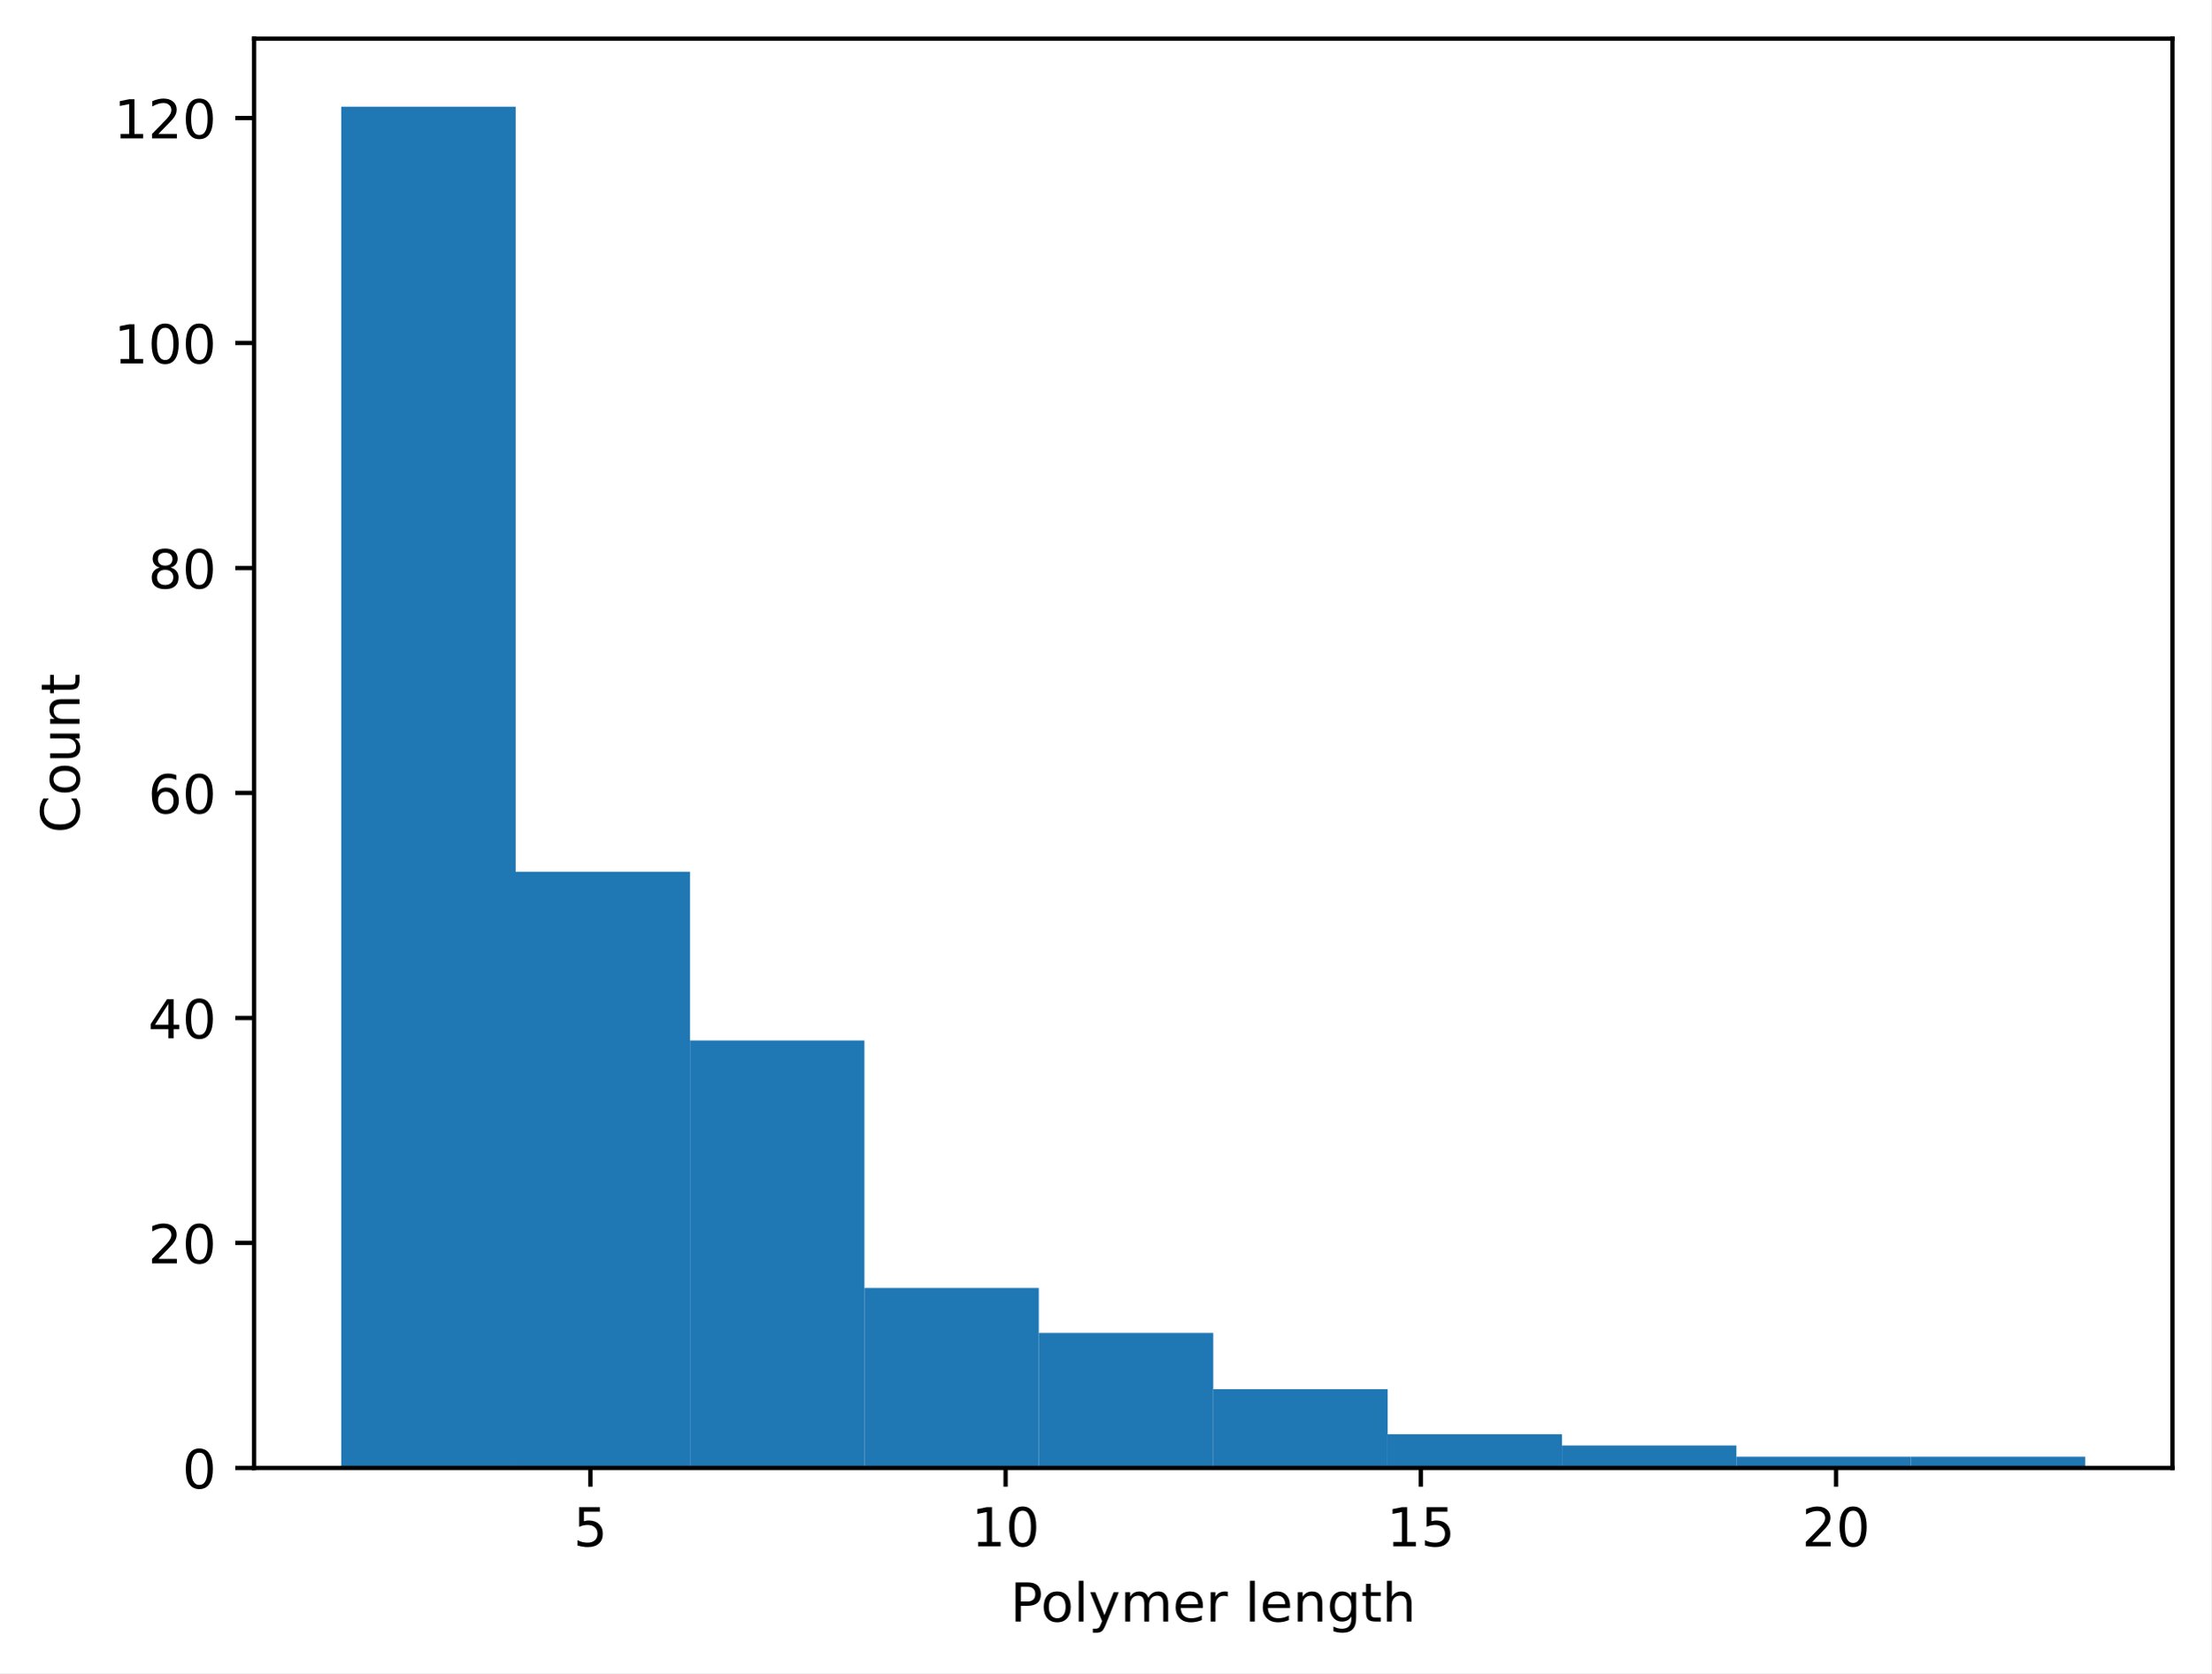
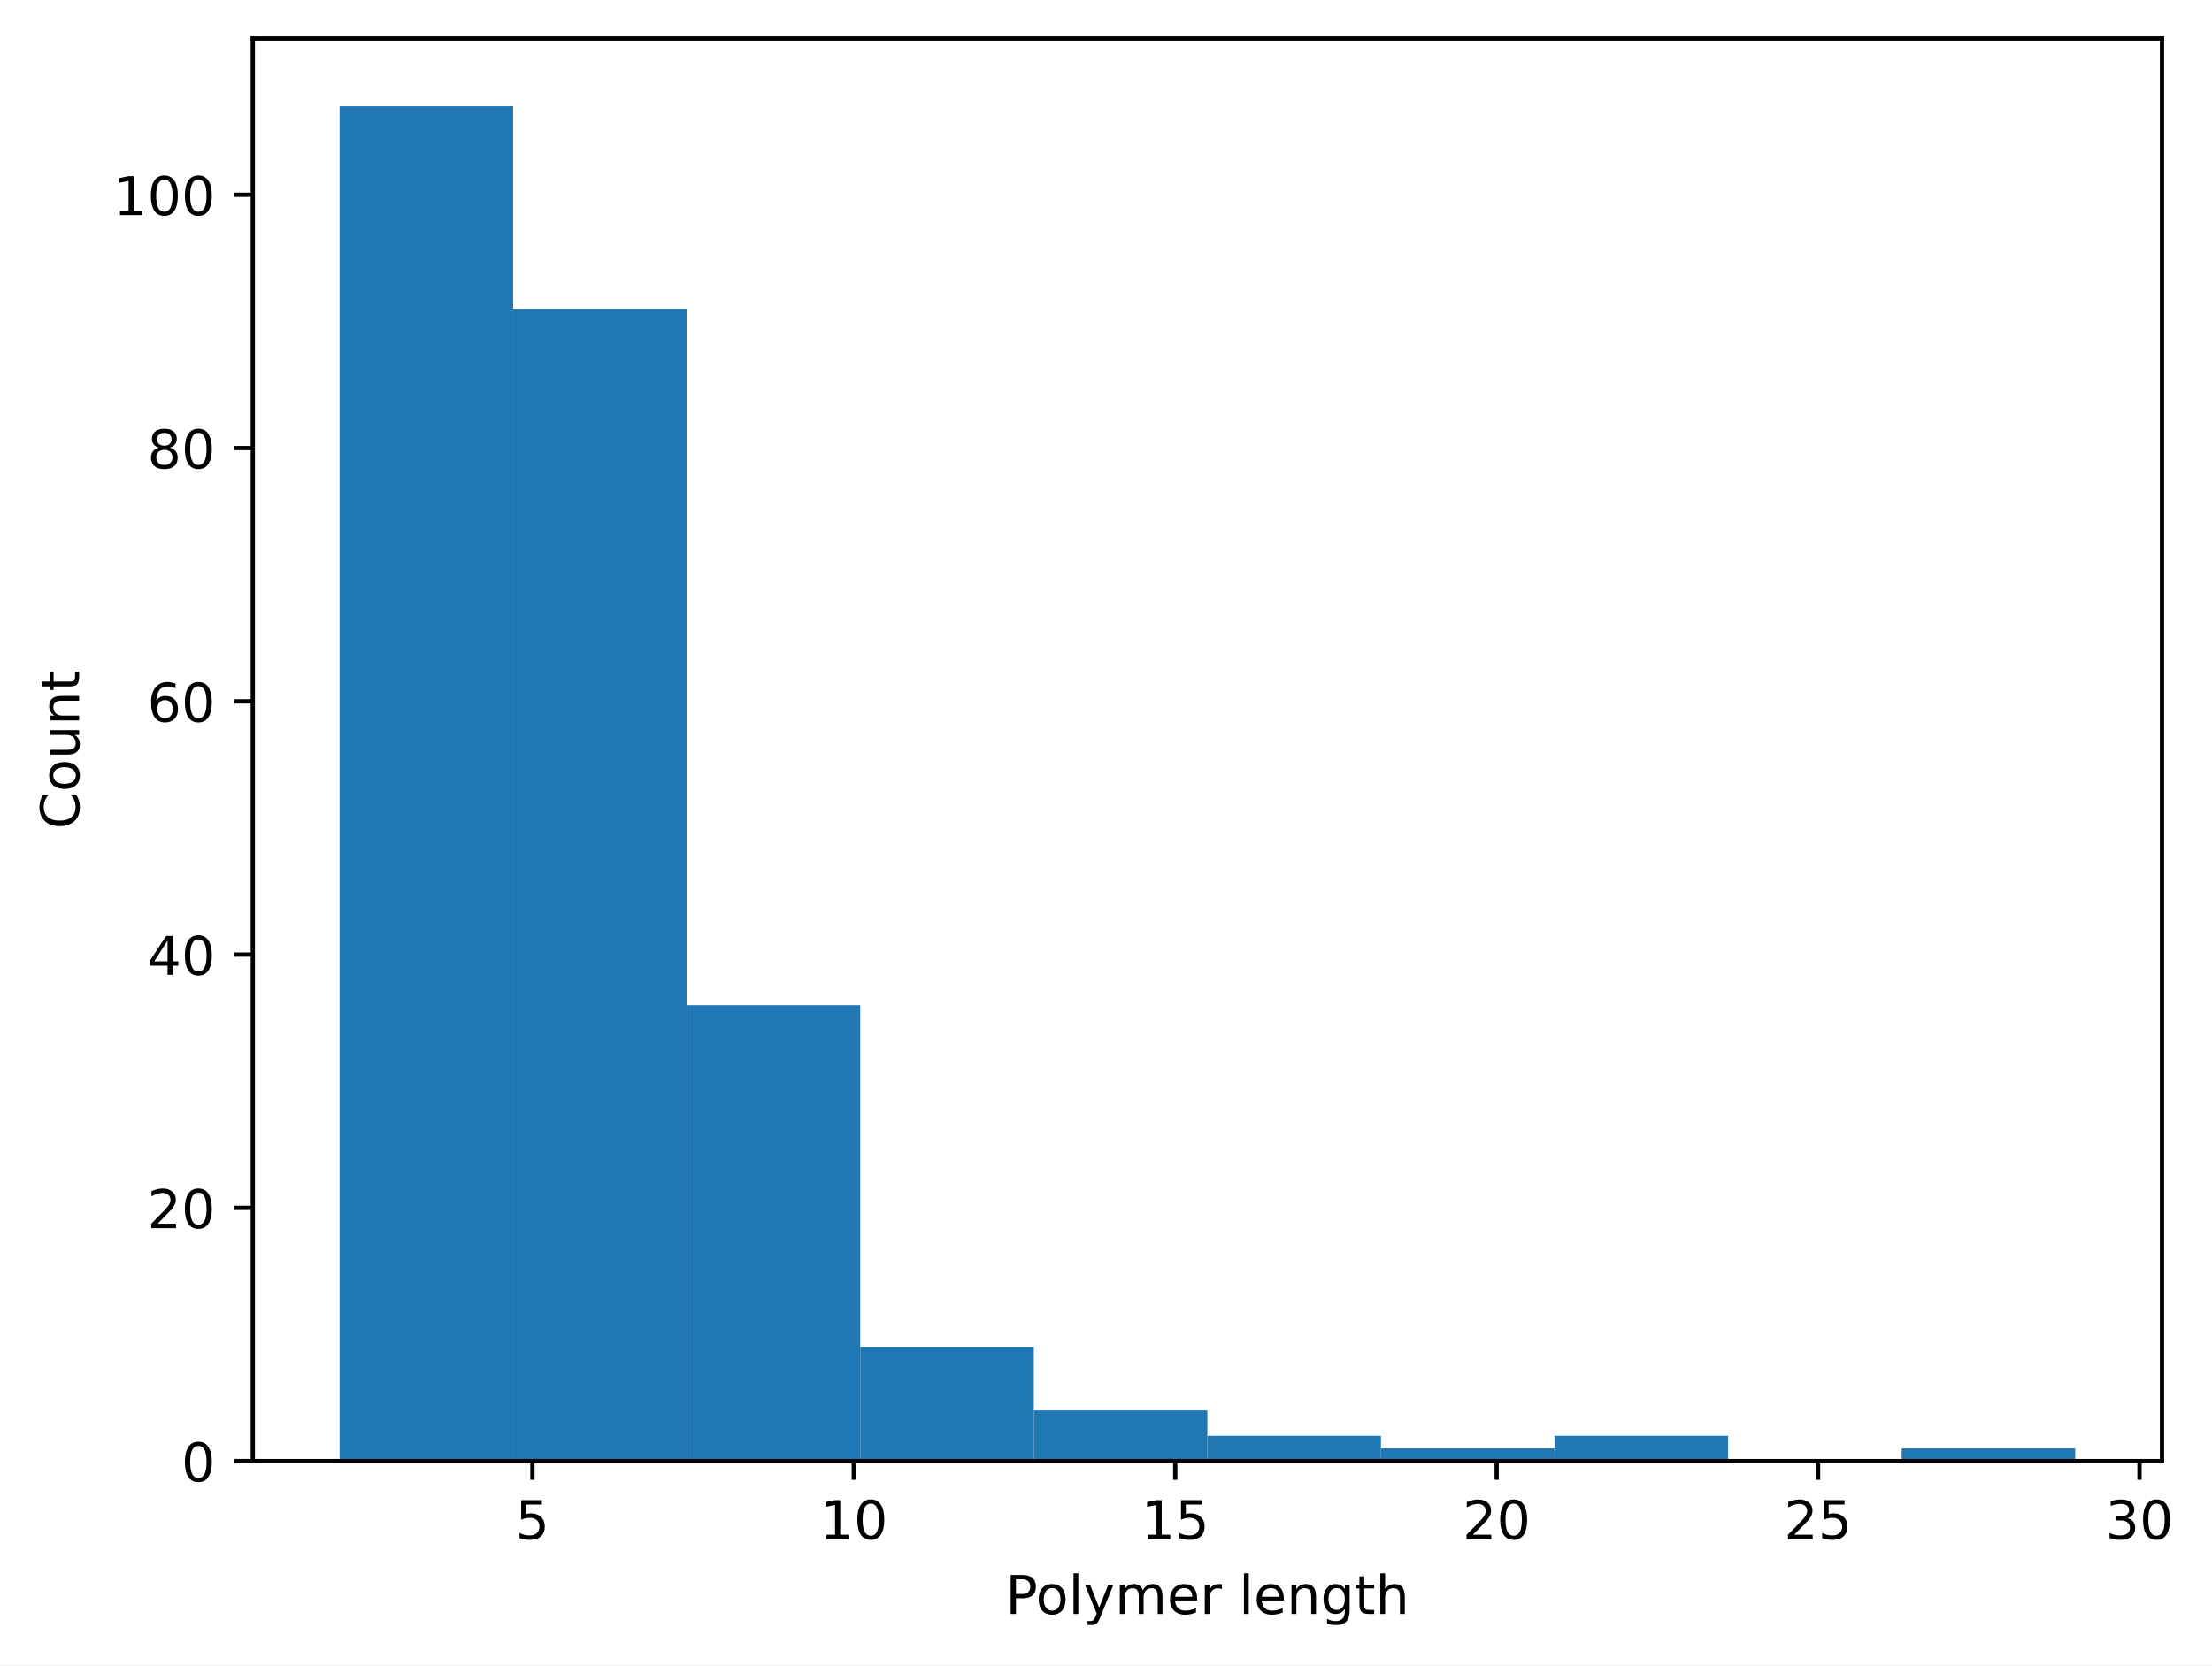
- <svg xmlns="http://www.w3.org/2000/svg" xmlns:xlink="http://www.w3.org/1999/xlink" width="411.608pt" height="311.513pt" viewBox="0 0 411.608 311.513" version="1.1">
+ <svg xmlns="http://www.w3.org/2000/svg" xmlns:xlink="http://www.w3.org/1999/xlink" width="413.762pt" height="311.513pt" viewBox="0 0 413.762 311.513" version="1.1">
  <defs>
    <style type="text/css">*{stroke-linejoin: round; stroke-linecap: butt}</style>
  </defs>
  <g id="figure_1">
    <g id="patch_1">
-       <path d="M 0 311.513  L 411.608 311.513  L 411.608 0  L 0 0  z " style="fill: #ffffff" />
+       <path d="M 0 311.513  L 413.762 311.513  L 413.762 0  L 0 0  z " style="fill: #ffffff" />
    </g>
    <g id="axes_1">
      <g id="patch_2">
        <path d="M 47.288 273.312  L 404.408 273.312  L 404.408 7.2  L 47.288 7.2  z " style="fill: #ffffff" />
      </g>
      <g id="patch_3">
-         <path d="M 63.52 273.312  L 95.986 273.312  L 95.986 19.872  L 63.52 19.872  z " clip-path="url(#p82db73efbc)" style="fill: #1f77b4" />
+         <path d="M 63.52 273.312  L 95.986 273.312  L 95.986 19.872  L 63.52 19.872  z " clip-path="url(#p9e25193768)" style="fill: #1f77b4" />
      </g>
      <g id="patch_4">
-         <path d="M 95.986 273.312  L 128.451 273.312  L 128.451 162.301  L 95.986 162.301  z " clip-path="url(#p82db73efbc)" style="fill: #1f77b4" />
+         <path d="M 95.986 273.312  L 128.451 273.312  L 128.451 57.77  L 95.986 57.77  z " clip-path="url(#p9e25193768)" style="fill: #1f77b4" />
      </g>
      <g id="patch_5">
-         <path d="M 128.451 273.312  L 160.917 273.312  L 160.917 193.719  L 128.451 193.719  z " clip-path="url(#p82db73efbc)" style="fill: #1f77b4" />
+         <path d="M 128.451 273.312  L 160.917 273.312  L 160.917 188.042  L 128.451 188.042  z " clip-path="url(#p9e25193768)" style="fill: #1f77b4" />
      </g>
      <g id="patch_6">
-         <path d="M 160.917 273.312  L 193.382 273.312  L 193.382 239.799  L 160.917 239.799  z " clip-path="url(#p82db73efbc)" style="fill: #1f77b4" />
+         <path d="M 160.917 273.312  L 193.382 273.312  L 193.382 251.995  L 160.917 251.995  z " clip-path="url(#p9e25193768)" style="fill: #1f77b4" />
      </g>
      <g id="patch_7">
-         <path d="M 193.382 273.312  L 225.847 273.312  L 225.847 248.177  L 193.382 248.177  z " clip-path="url(#p82db73efbc)" style="fill: #1f77b4" />
+         <path d="M 193.382 273.312  L 225.847 273.312  L 225.847 263.838  L 193.382 263.838  z " clip-path="url(#p9e25193768)" style="fill: #1f77b4" />
      </g>
      <g id="patch_8">
-         <path d="M 225.847 273.312  L 258.313 273.312  L 258.313 258.65  L 225.847 258.65  z " clip-path="url(#p82db73efbc)" style="fill: #1f77b4" />
+         <path d="M 225.847 273.312  L 258.313 273.312  L 258.313 268.575  L 225.847 268.575  z " clip-path="url(#p9e25193768)" style="fill: #1f77b4" />
      </g>
      <g id="patch_9">
-         <path d="M 258.313 273.312  L 290.778 273.312  L 290.778 267.028  L 258.313 267.028  z " clip-path="url(#p82db73efbc)" style="fill: #1f77b4" />
+         <path d="M 258.313 273.312  L 290.778 273.312  L 290.778 270.943  L 258.313 270.943  z " clip-path="url(#p9e25193768)" style="fill: #1f77b4" />
      </g>
      <g id="patch_10">
-         <path d="M 290.778 273.312  L 323.244 273.312  L 323.244 269.123  L 290.778 269.123  z " clip-path="url(#p82db73efbc)" style="fill: #1f77b4" />
+         <path d="M 290.778 273.312  L 323.244 273.312  L 323.244 268.575  L 290.778 268.575  z " clip-path="url(#p9e25193768)" style="fill: #1f77b4" />
      </g>
      <g id="patch_11">
-         <path d="M 323.244 273.312  L 355.709 273.312  L 355.709 271.217  L 323.244 271.217  z " clip-path="url(#p82db73efbc)" style="fill: #1f77b4" />
+         <path d="M 323.244 273.312  L 355.709 273.312  L 355.709 273.312  L 323.244 273.312  z " clip-path="url(#p9e25193768)" style="fill: #1f77b4" />
      </g>
      <g id="patch_12">
-         <path d="M 355.709 273.312  L 388.175 273.312  L 388.175 271.217  L 355.709 271.217  z " clip-path="url(#p82db73efbc)" style="fill: #1f77b4" />
+         <path d="M 355.709 273.312  L 388.175 273.312  L 388.175 270.943  L 355.709 270.943  z " clip-path="url(#p9e25193768)" style="fill: #1f77b4" />
      </g>
      <g id="matplotlib.axis_1">
        <g id="xtick_1">
          <g id="line2d_1">
            <defs>
-               <path id="m9b61ab2609" d="M 0 0  L 0 3.5  " style="stroke: #000000; stroke-width: 0.8" />
-             </defs>
-             <g>
-               <use xlink:href="#m9b61ab2609" x="109.899" y="273.312" style="stroke: #000000; stroke-width: 0.8" />
+               <path id="m817b5085c6" d="M 0 0  L 0 3.5  " style="stroke: #000000; stroke-width: 0.8" />
+             </defs>
+             <g>
+               <use xlink:href="#m817b5085c6" x="99.593" y="273.312" style="stroke: #000000; stroke-width: 0.8" />
            </g>
          </g>
          <g id="text_1">
-             <g transform="translate(106.7182 287.9097) scale(0.1 -0.1)">
+             <g transform="translate(96.4117 287.9097) scale(0.1 -0.1)">
              <defs>
                <path id="DejaVuSans-18" d="M 691 4666  L 3169 4666  L 3169 4134  L 1269 4134  L 1269 2991  Q 1406 3038 1543 3061  Q 1681 3084 1819 3084  Q 2600 3084 3056 2656  Q 3513 2228 3513 1497  Q 3513 744 3044 326  Q 2575 -91 1722 -91  Q 1428 -91 1123 -41  Q 819 9 494 109  L 494 744  Q 775 591 1075 516  Q 1375 441 1709 441  Q 2250 441 2565 725  Q 2881 1009 2881 1497  Q 2881 1984 2565 2268  Q 2250 2553 1709 2553  Q 1456 2553 1204 2497  Q 953 2441 691 2322  L 691 4666  z " transform="scale(0.015625)" />
              </defs>
              <use xlink:href="#DejaVuSans-18" />
            </g>
          </g>
        </g>
        <g id="xtick_2">
          <g id="line2d_2">
            <g>
-               <use xlink:href="#m9b61ab2609" x="187.198" y="273.312" style="stroke: #000000; stroke-width: 0.8" />
+               <use xlink:href="#m817b5085c6" x="159.714" y="273.312" style="stroke: #000000; stroke-width: 0.8" />
            </g>
          </g>
          <g id="text_2">
-             <g transform="translate(180.8356 287.9097) scale(0.1 -0.1)">
+             <g transform="translate(153.3517 287.9097) scale(0.1 -0.1)">
              <defs>
                <path id="DejaVuSans-14" d="M 794 531  L 1825 531  L 1825 4091  L 703 3866  L 703 4441  L 1819 4666  L 2450 4666  L 2450 531  L 3481 531  L 3481 0  L 794 0  L 794 531  z " transform="scale(0.015625)" />
                <path id="DejaVuSans-13" d="M 2034 4250  Q 1547 4250 1301 3770  Q 1056 3291 1056 2328  Q 1056 1369 1301 889  Q 1547 409 2034 409  Q 2525 409 2770 889  Q 3016 1369 3016 2328  Q 3016 3291 2770 3770  Q 2525 4250 2034 4250  z M 2034 4750  Q 2819 4750 3233 4129  Q 3647 3509 3647 2328  Q 3647 1150 3233 529  Q 2819 -91 2034 -91  Q 1250 -91 836 529  Q 422 1150 422 2328  Q 422 3509 836 4129  Q 1250 4750 2034 4750  z " transform="scale(0.015625)" />
              </defs>
              <use xlink:href="#DejaVuSans-14" />
              <use xlink:href="#DejaVuSans-13" transform="translate(63.625 0)" />
            </g>
          </g>
        </g>
        <g id="xtick_3">
          <g id="line2d_3">
            <g>
-               <use xlink:href="#m9b61ab2609" x="264.497" y="273.312" style="stroke: #000000; stroke-width: 0.8" />
+               <use xlink:href="#m817b5085c6" x="219.835" y="273.312" style="stroke: #000000; stroke-width: 0.8" />
            </g>
          </g>
          <g id="text_3">
-             <g transform="translate(258.1344 287.9097) scale(0.1 -0.1)">
+             <g transform="translate(213.4729 287.9097) scale(0.1 -0.1)">
              <use xlink:href="#DejaVuSans-14" />
              <use xlink:href="#DejaVuSans-18" transform="translate(63.625 0)" />
            </g>
          </g>
        </g>
        <g id="xtick_4">
          <g id="line2d_4">
            <g>
-               <use xlink:href="#m9b61ab2609" x="341.796" y="273.312" style="stroke: #000000; stroke-width: 0.8" />
+               <use xlink:href="#m817b5085c6" x="279.957" y="273.312" style="stroke: #000000; stroke-width: 0.8" />
            </g>
          </g>
          <g id="text_4">
-             <g transform="translate(335.4331 287.9097) scale(0.1 -0.1)">
+             <g transform="translate(273.5941 287.9097) scale(0.1 -0.1)">
              <defs>
                <path id="DejaVuSans-15" d="M 1228 531  L 3431 531  L 3431 0  L 469 0  L 469 531  Q 828 903 1448 1529  Q 2069 2156 2228 2338  Q 2531 2678 2651 2914  Q 2772 3150 2772 3378  Q 2772 3750 2511 3984  Q 2250 4219 1831 4219  Q 1534 4219 1204 4116  Q 875 4013 500 3803  L 500 4441  Q 881 4594 1212 4672  Q 1544 4750 1819 4750  Q 2544 4750 2975 4387  Q 3406 4025 3406 3419  Q 3406 3131 3298 2873  Q 3191 2616 2906 2266  Q 2828 2175 2409 1742  Q 1991 1309 1228 531  z " transform="scale(0.015625)" />
              </defs>
              <use xlink:href="#DejaVuSans-15" />
              <use xlink:href="#DejaVuSans-13" transform="translate(63.625 0)" />
            </g>
          </g>
        </g>
-         <g id="text_5">
+         <g id="xtick_5">
+           <g id="line2d_5">
+             <g>
+               <use xlink:href="#m817b5085c6" x="340.078" y="273.312" style="stroke: #000000; stroke-width: 0.8" />
+             </g>
+           </g>
+           <g id="text_5">
+             <g transform="translate(333.7153 287.9097) scale(0.1 -0.1)">
+               <use xlink:href="#DejaVuSans-15" />
+               <use xlink:href="#DejaVuSans-18" transform="translate(63.625 0)" />
+             </g>
+           </g>
+         </g>
+         <g id="xtick_6">
+           <g id="line2d_6">
+             <g>
+               <use xlink:href="#m817b5085c6" x="400.199" y="273.312" style="stroke: #000000; stroke-width: 0.8" />
+             </g>
+           </g>
+           <g id="text_6">
+             <g transform="translate(393.8365 287.9097) scale(0.1 -0.1)">
+               <defs>
+                 <path id="DejaVuSans-16" d="M 2597 2516  Q 3050 2419 3304 2112  Q 3559 1806 3559 1356  Q 3559 666 3084 287  Q 2609 -91 1734 -91  Q 1441 -91 1130 -33  Q 819 25 488 141  L 488 750  Q 750 597 1062 519  Q 1375 441 1716 441  Q 2309 441 2620 675  Q 2931 909 2931 1356  Q 2931 1769 2642 2001  Q 2353 2234 1838 2234  L 1294 2234  L 1294 2753  L 1863 2753  Q 2328 2753 2575 2939  Q 2822 3125 2822 3475  Q 2822 3834 2567 4026  Q 2313 4219 1838 4219  Q 1578 4219 1281 4162  Q 984 4106 628 3988  L 628 4550  Q 988 4650 1302 4700  Q 1616 4750 1894 4750  Q 2613 4750 3031 4423  Q 3450 4097 3450 3541  Q 3450 3153 3228 2886  Q 3006 2619 2597 2516  z " transform="scale(0.015625)" />
+               </defs>
+               <use xlink:href="#DejaVuSans-16" />
+               <use xlink:href="#DejaVuSans-13" transform="translate(63.625 0)" />
+             </g>
+           </g>
+         </g>
+         <g id="text_7">
          <g transform="translate(188.0741 301.9104) scale(0.1 -0.1)">
            <defs>
              <path id="DejaVuSans-33" d="M 1259 4147  L 1259 2394  L 2053 2394  Q 2494 2394 2734 2622  Q 2975 2850 2975 3272  Q 2975 3691 2734 3919  Q 2494 4147 2053 4147  L 1259 4147  z M 628 4666  L 2053 4666  Q 2838 4666 3239 4311  Q 3641 3956 3641 3272  Q 3641 2581 3239 2228  Q 2838 1875 2053 1875  L 1259 1875  L 1259 0  L 628 0  L 628 4666  z " transform="scale(0.015625)" />
              <path id="DejaVuSans-52" d="M 1959 3097  Q 1497 3097 1228 2736  Q 959 2375 959 1747  Q 959 1119 1226 758  Q 1494 397 1959 397  Q 2419 397 2687 759  Q 2956 1122 2956 1747  Q 2956 2369 2687 2733  Q 2419 3097 1959 3097  z M 1959 3584  Q 2709 3584 3137 3096  Q 3566 2609 3566 1747  Q 3566 888 3137 398  Q 2709 -91 1959 -91  Q 1206 -91 779 398  Q 353 888 353 1747  Q 353 2609 779 3096  Q 1206 3584 1959 3584  z " transform="scale(0.015625)" />
              <path id="DejaVuSans-4f" d="M 603 4863  L 1178 4863  L 1178 0  L 603 0  L 603 4863  z " transform="scale(0.015625)" />
              <path id="DejaVuSans-5c" d="M 2059 -325  Q 1816 -950 1584 -1140  Q 1353 -1331 966 -1331  L 506 -1331  L 506 -850  L 844 -850  Q 1081 -850 1212 -737  Q 1344 -625 1503 -206  L 1606 56  L 191 3500  L 800 3500  L 1894 763  L 2988 3500  L 3597 3500  L 2059 -325  z " transform="scale(0.015625)" />
              <path id="DejaVuSans-50" d="M 3328 2828  Q 3544 3216 3844 3400  Q 4144 3584 4550 3584  Q 5097 3584 5394 3201  Q 5691 2819 5691 2113  L 5691 0  L 5113 0  L 5113 2094  Q 5113 2597 4934 2840  Q 4756 3084 4391 3084  Q 3944 3084 3684 2787  Q 3425 2491 3425 1978  L 3425 0  L 2847 0  L 2847 2094  Q 2847 2600 2669 2842  Q 2491 3084 2119 3084  Q 1678 3084 1418 2786  Q 1159 2488 1159 1978  L 1159 0  L 581 0  L 581 3500  L 1159 3500  L 1159 2956  Q 1356 3278 1631 3431  Q 1906 3584 2284 3584  Q 2666 3584 2933 3390  Q 3200 3197 3328 2828  z " transform="scale(0.015625)" />
              <path id="DejaVuSans-48" d="M 3597 1894  L 3597 1613  L 953 1613  Q 991 1019 1311 708  Q 1631 397 2203 397  Q 2534 397 2845 478  Q 3156 559 3463 722  L 3463 178  Q 3153 47 2828 -22  Q 2503 -91 2169 -91  Q 1331 -91 842 396  Q 353 884 353 1716  Q 353 2575 817 3079  Q 1281 3584 2069 3584  Q 2775 3584 3186 3129  Q 3597 2675 3597 1894  z M 3022 2063  Q 3016 2534 2758 2815  Q 2500 3097 2075 3097  Q 1594 3097 1305 2825  Q 1016 2553 972 2059  L 3022 2063  z " transform="scale(0.015625)" />
              <path id="DejaVuSans-55" d="M 2631 2963  Q 2534 3019 2420 3045  Q 2306 3072 2169 3072  Q 1681 3072 1420 2755  Q 1159 2438 1159 1844  L 1159 0  L 581 0  L 581 3500  L 1159 3500  L 1159 2956  Q 1341 3275 1631 3429  Q 1922 3584 2338 3584  Q 2397 3584 2469 3576  Q 2541 3569 2628 3553  L 2631 2963  z " transform="scale(0.015625)" />
              <path id="DejaVuSans-3" transform="scale(0.015625)" />
              <path id="DejaVuSans-51" d="M 3513 2113  L 3513 0  L 2938 0  L 2938 2094  Q 2938 2591 2744 2837  Q 2550 3084 2163 3084  Q 1697 3084 1428 2787  Q 1159 2491 1159 1978  L 1159 0  L 581 0  L 581 3500  L 1159 3500  L 1159 2956  Q 1366 3272 1645 3428  Q 1925 3584 2291 3584  Q 2894 3584 3203 3211  Q 3513 2838 3513 2113  z " transform="scale(0.015625)" />
              <path id="DejaVuSans-4a" d="M 2906 1791  Q 2906 2416 2648 2759  Q 2391 3103 1925 3103  Q 1463 3103 1205 2759  Q 947 2416 947 1791  Q 947 1169 1205 825  Q 1463 481 1925 481  Q 2391 481 2648 825  Q 2906 1169 2906 1791  z M 3481 434  Q 3481 -459 3084 -895  Q 2688 -1331 1869 -1331  Q 1566 -1331 1297 -1286  Q 1028 -1241 775 -1147  L 775 -588  Q 1028 -725 1275 -790  Q 1522 -856 1778 -856  Q 2344 -856 2625 -561  Q 2906 -266 2906 331  L 2906 616  Q 2728 306 2450 153  Q 2172 0 1784 0  Q 1141 0 747 490  Q 353 981 353 1791  Q 353 2603 747 3093  Q 1141 3584 1784 3584  Q 2172 3584 2450 3431  Q 2728 3278 2906 2969  L 2906 3500  L 3481 3500  L 3481 434  z " transform="scale(0.015625)" />
              <path id="DejaVuSans-57" d="M 1172 4494  L 1172 3500  L 2356 3500  L 2356 3053  L 1172 3053  L 1172 1153  Q 1172 725 1289 603  Q 1406 481 1766 481  L 2356 481  L 2356 0  L 1766 0  Q 1100 0 847 248  Q 594 497 594 1153  L 594 3053  L 172 3053  L 172 3500  L 594 3500  L 594 4494  L 1172 4494  z " transform="scale(0.015625)" />
              <path id="DejaVuSans-4b" d="M 3513 2113  L 3513 0  L 2938 0  L 2938 2094  Q 2938 2591 2744 2837  Q 2550 3084 2163 3084  Q 1697 3084 1428 2787  Q 1159 2491 1159 1978  L 1159 0  L 581 0  L 581 4863  L 1159 4863  L 1159 2956  Q 1366 3272 1645 3428  Q 1925 3584 2291 3584  Q 2894 3584 3203 3211  Q 3513 2838 3513 2113  z " transform="scale(0.015625)" />
            </defs>
            <use xlink:href="#DejaVuSans-33" />
            <use xlink:href="#DejaVuSans-52" transform="translate(56.73438 0)" />
            <use xlink:href="#DejaVuSans-4f" transform="translate(117.9219 0)" />
            <use xlink:href="#DejaVuSans-5c" transform="translate(145.7031 0)" />
            <use xlink:href="#DejaVuSans-50" transform="translate(204.8906 0)" />
            <use xlink:href="#DejaVuSans-48" transform="translate(302.2969 0)" />
            <use xlink:href="#DejaVuSans-55" transform="translate(363.8281 0)" />
            <use xlink:href="#DejaVuSans-3" transform="translate(404.9375 0)" />
            <use xlink:href="#DejaVuSans-4f" transform="translate(436.7188 0)" />
            <use xlink:href="#DejaVuSans-48" transform="translate(464.5 0)" />
            <use xlink:href="#DejaVuSans-51" transform="translate(526.0312 0)" />
            <use xlink:href="#DejaVuSans-4a" transform="translate(589.4062 0)" />
            <use xlink:href="#DejaVuSans-57" transform="translate(652.8906 0)" />
            <use xlink:href="#DejaVuSans-4b" transform="translate(692.0938 0)" />
          </g>
        </g>
      </g>
      <g id="matplotlib.axis_2">
        <g id="ytick_1">
-           <g id="line2d_5">
-             <defs>
-               <path id="m74c827cb40" d="M 0 0  L -3.5 0  " style="stroke: #000000; stroke-width: 0.8" />
-             </defs>
-             <g>
-               <use xlink:href="#m74c827cb40" x="47.288" y="273.312" style="stroke: #000000; stroke-width: 0.8" />
-             </g>
-           </g>
-           <g id="text_6">
+           <g id="line2d_7">
+             <defs>
+               <path id="m7fafaee3e7" d="M 0 0  L -3.5 0  " style="stroke: #000000; stroke-width: 0.8" />
+             </defs>
+             <g>
+               <use xlink:href="#m7fafaee3e7" x="47.288" y="273.312" style="stroke: #000000; stroke-width: 0.8" />
+             </g>
+           </g>
+           <g id="text_8">
            <g transform="translate(33.925 277.1108) scale(0.1 -0.1)">
              <use xlink:href="#DejaVuSans-13" />
            </g>
          </g>
        </g>
        <g id="ytick_2">
-           <g id="line2d_6">
-             <g>
-               <use xlink:href="#m74c827cb40" x="47.288" y="231.421" style="stroke: #000000; stroke-width: 0.8" />
-             </g>
-           </g>
-           <g id="text_7">
-             <g transform="translate(27.5625 235.2199) scale(0.1 -0.1)">
+           <g id="line2d_8">
+             <g>
+               <use xlink:href="#m7fafaee3e7" x="47.288" y="225.94" style="stroke: #000000; stroke-width: 0.8" />
+             </g>
+           </g>
+           <g id="text_9">
+             <g transform="translate(27.5625 229.7389) scale(0.1 -0.1)">
              <use xlink:href="#DejaVuSans-15" />
              <use xlink:href="#DejaVuSans-13" transform="translate(63.625 0)" />
            </g>
          </g>
        </g>
        <g id="ytick_3">
-           <g id="line2d_7">
-             <g>
-               <use xlink:href="#m74c827cb40" x="47.288" y="189.53" style="stroke: #000000; stroke-width: 0.8" />
-             </g>
-           </g>
-           <g id="text_8">
-             <g transform="translate(27.5625 193.329) scale(0.1 -0.1)">
+           <g id="line2d_9">
+             <g>
+               <use xlink:href="#m7fafaee3e7" x="47.288" y="178.568" style="stroke: #000000; stroke-width: 0.8" />
+             </g>
+           </g>
+           <g id="text_10">
+             <g transform="translate(27.5625 182.3669) scale(0.1 -0.1)">
              <defs>
                <path id="DejaVuSans-17" d="M 2419 4116  L 825 1625  L 2419 1625  L 2419 4116  z M 2253 4666  L 3047 4666  L 3047 1625  L 3713 1625  L 3713 1100  L 3047 1100  L 3047 0  L 2419 0  L 2419 1100  L 313 1100  L 313 1709  L 2253 4666  z " transform="scale(0.015625)" />
              </defs>
              <use xlink:href="#DejaVuSans-17" />
              <use xlink:href="#DejaVuSans-13" transform="translate(63.625 0)" />
            </g>
          </g>
        </g>
        <g id="ytick_4">
-           <g id="line2d_8">
-             <g>
-               <use xlink:href="#m74c827cb40" x="47.288" y="147.639" style="stroke: #000000; stroke-width: 0.8" />
-             </g>
-           </g>
-           <g id="text_9">
-             <g transform="translate(27.5625 151.4381) scale(0.1 -0.1)">
+           <g id="line2d_10">
+             <g>
+               <use xlink:href="#m7fafaee3e7" x="47.288" y="131.196" style="stroke: #000000; stroke-width: 0.8" />
+             </g>
+           </g>
+           <g id="text_11">
+             <g transform="translate(27.5625 134.9949) scale(0.1 -0.1)">
              <defs>
                <path id="DejaVuSans-19" d="M 2113 2584  Q 1688 2584 1439 2293  Q 1191 2003 1191 1497  Q 1191 994 1439 701  Q 1688 409 2113 409  Q 2538 409 2786 701  Q 3034 994 3034 1497  Q 3034 2003 2786 2293  Q 2538 2584 2113 2584  z M 3366 4563  L 3366 3988  Q 3128 4100 2886 4159  Q 2644 4219 2406 4219  Q 1781 4219 1451 3797  Q 1122 3375 1075 2522  Q 1259 2794 1537 2939  Q 1816 3084 2150 3084  Q 2853 3084 3261 2657  Q 3669 2231 3669 1497  Q 3669 778 3244 343  Q 2819 -91 2113 -91  Q 1303 -91 875 529  Q 447 1150 447 2328  Q 447 3434 972 4092  Q 1497 4750 2381 4750  Q 2619 4750 2861 4703  Q 3103 4656 3366 4563  z " transform="scale(0.015625)" />
              </defs>
              <use xlink:href="#DejaVuSans-19" />
              <use xlink:href="#DejaVuSans-13" transform="translate(63.625 0)" />
            </g>
          </g>
        </g>
        <g id="ytick_5">
-           <g id="line2d_9">
-             <g>
-               <use xlink:href="#m74c827cb40" x="47.288" y="105.748" style="stroke: #000000; stroke-width: 0.8" />
-             </g>
-           </g>
-           <g id="text_10">
-             <g transform="translate(27.5625 109.5472) scale(0.1 -0.1)">
+           <g id="line2d_11">
+             <g>
+               <use xlink:href="#m7fafaee3e7" x="47.288" y="83.824" style="stroke: #000000; stroke-width: 0.8" />
+             </g>
+           </g>
+           <g id="text_12">
+             <g transform="translate(27.5625 87.62298) scale(0.1 -0.1)">
              <defs>
                <path id="DejaVuSans-1b" d="M 2034 2216  Q 1584 2216 1326 1975  Q 1069 1734 1069 1313  Q 1069 891 1326 650  Q 1584 409 2034 409  Q 2484 409 2743 651  Q 3003 894 3003 1313  Q 3003 1734 2745 1975  Q 2488 2216 2034 2216  z M 1403 2484  Q 997 2584 770 2862  Q 544 3141 544 3541  Q 544 4100 942 4425  Q 1341 4750 2034 4750  Q 2731 4750 3128 4425  Q 3525 4100 3525 3541  Q 3525 3141 3298 2862  Q 3072 2584 2669 2484  Q 3125 2378 3379 2068  Q 3634 1759 3634 1313  Q 3634 634 3220 271  Q 2806 -91 2034 -91  Q 1263 -91 848 271  Q 434 634 434 1313  Q 434 1759 690 2068  Q 947 2378 1403 2484  z M 1172 3481  Q 1172 3119 1398 2916  Q 1625 2713 2034 2713  Q 2441 2713 2670 2916  Q 2900 3119 2900 3481  Q 2900 3844 2670 4047  Q 2441 4250 2034 4250  Q 1625 4250 1398 4047  Q 1172 3844 1172 3481  z " transform="scale(0.015625)" />
              </defs>
              <use xlink:href="#DejaVuSans-1b" />
              <use xlink:href="#DejaVuSans-13" transform="translate(63.625 0)" />
            </g>
          </g>
        </g>
        <g id="ytick_6">
-           <g id="line2d_10">
-             <g>
-               <use xlink:href="#m74c827cb40" x="47.288" y="63.857" style="stroke: #000000; stroke-width: 0.8" />
-             </g>
-           </g>
-           <g id="text_11">
-             <g transform="translate(21.2 67.65628) scale(0.1 -0.1)">
+           <g id="line2d_12">
+             <g>
+               <use xlink:href="#m7fafaee3e7" x="47.288" y="36.452" style="stroke: #000000; stroke-width: 0.8" />
+             </g>
+           </g>
+           <g id="text_13">
+             <g transform="translate(21.2 40.25102) scale(0.1 -0.1)">
              <use xlink:href="#DejaVuSans-14" />
              <use xlink:href="#DejaVuSans-13" transform="translate(63.625 0)" />
              <use xlink:href="#DejaVuSans-13" transform="translate(127.25 0)" />
            </g>
          </g>
        </g>
-         <g id="ytick_7">
-           <g id="line2d_11">
-             <g>
-               <use xlink:href="#m74c827cb40" x="47.288" y="21.967" style="stroke: #000000; stroke-width: 0.8" />
-             </g>
-           </g>
-           <g id="text_12">
-             <g transform="translate(21.2 25.76537) scale(0.1 -0.1)">
-               <use xlink:href="#DejaVuSans-14" />
-               <use xlink:href="#DejaVuSans-15" transform="translate(63.625 0)" />
-               <use xlink:href="#DejaVuSans-13" transform="translate(127.25 0)" />
-             </g>
-           </g>
-         </g>
-         <g id="text_13">
+         <g id="text_14">
          <g transform="translate(14.79766 155.1044) rotate(-90) scale(0.1 -0.1)">
            <defs>
              <path id="DejaVuSans-26" d="M 4122 4306  L 4122 3641  Q 3803 3938 3442 4084  Q 3081 4231 2675 4231  Q 1875 4231 1450 3742  Q 1025 3253 1025 2328  Q 1025 1406 1450 917  Q 1875 428 2675 428  Q 3081 428 3442 575  Q 3803 722 4122 1019  L 4122 359  Q 3791 134 3420 21  Q 3050 -91 2638 -91  Q 1578 -91 968 557  Q 359 1206 359 2328  Q 359 3453 968 4101  Q 1578 4750 2638 4750  Q 3056 4750 3426 4639  Q 3797 4528 4122 4306  z " transform="scale(0.015625)" />
              <path id="DejaVuSans-58" d="M 544 1381  L 544 3500  L 1119 3500  L 1119 1403  Q 1119 906 1312 657  Q 1506 409 1894 409  Q 2359 409 2629 706  Q 2900 1003 2900 1516  L 2900 3500  L 3475 3500  L 3475 0  L 2900 0  L 2900 538  Q 2691 219 2414 64  Q 2138 -91 1772 -91  Q 1169 -91 856 284  Q 544 659 544 1381  z M 1991 3584  L 1991 3584  z " transform="scale(0.015625)" />
            </defs>
            <use xlink:href="#DejaVuSans-26" />
            <use xlink:href="#DejaVuSans-52" transform="translate(69.82812 0)" />
            <use xlink:href="#DejaVuSans-58" transform="translate(131.0156 0)" />
            <use xlink:href="#DejaVuSans-51" transform="translate(194.3906 0)" />
            <use xlink:href="#DejaVuSans-57" transform="translate(257.7656 0)" />
          </g>
        </g>
      </g>
      <g id="patch_13">
        <path d="M 47.288 273.312  L 47.288 7.2  " style="fill: none; stroke: #000000; stroke-width: 0.8; stroke-linejoin: miter; stroke-linecap: square" />
      </g>
      <g id="patch_14">
        <path d="M 404.408 273.312  L 404.408 7.2  " style="fill: none; stroke: #000000; stroke-width: 0.8; stroke-linejoin: miter; stroke-linecap: square" />
      </g>
      <g id="patch_15">
        <path d="M 47.288 273.312  L 404.408 273.312  " style="fill: none; stroke: #000000; stroke-width: 0.8; stroke-linejoin: miter; stroke-linecap: square" />
      </g>
      <g id="patch_16">
        <path d="M 47.288 7.2  L 404.408 7.2  " style="fill: none; stroke: #000000; stroke-width: 0.8; stroke-linejoin: miter; stroke-linecap: square" />
      </g>
    </g>
  </g>
  <defs>
-     <clipPath id="p82db73efbc">
+     <clipPath id="p9e25193768">
      <rect x="47.288" y="7.2" width="357.12" height="266.112" />
    </clipPath>
  </defs>
</svg>
